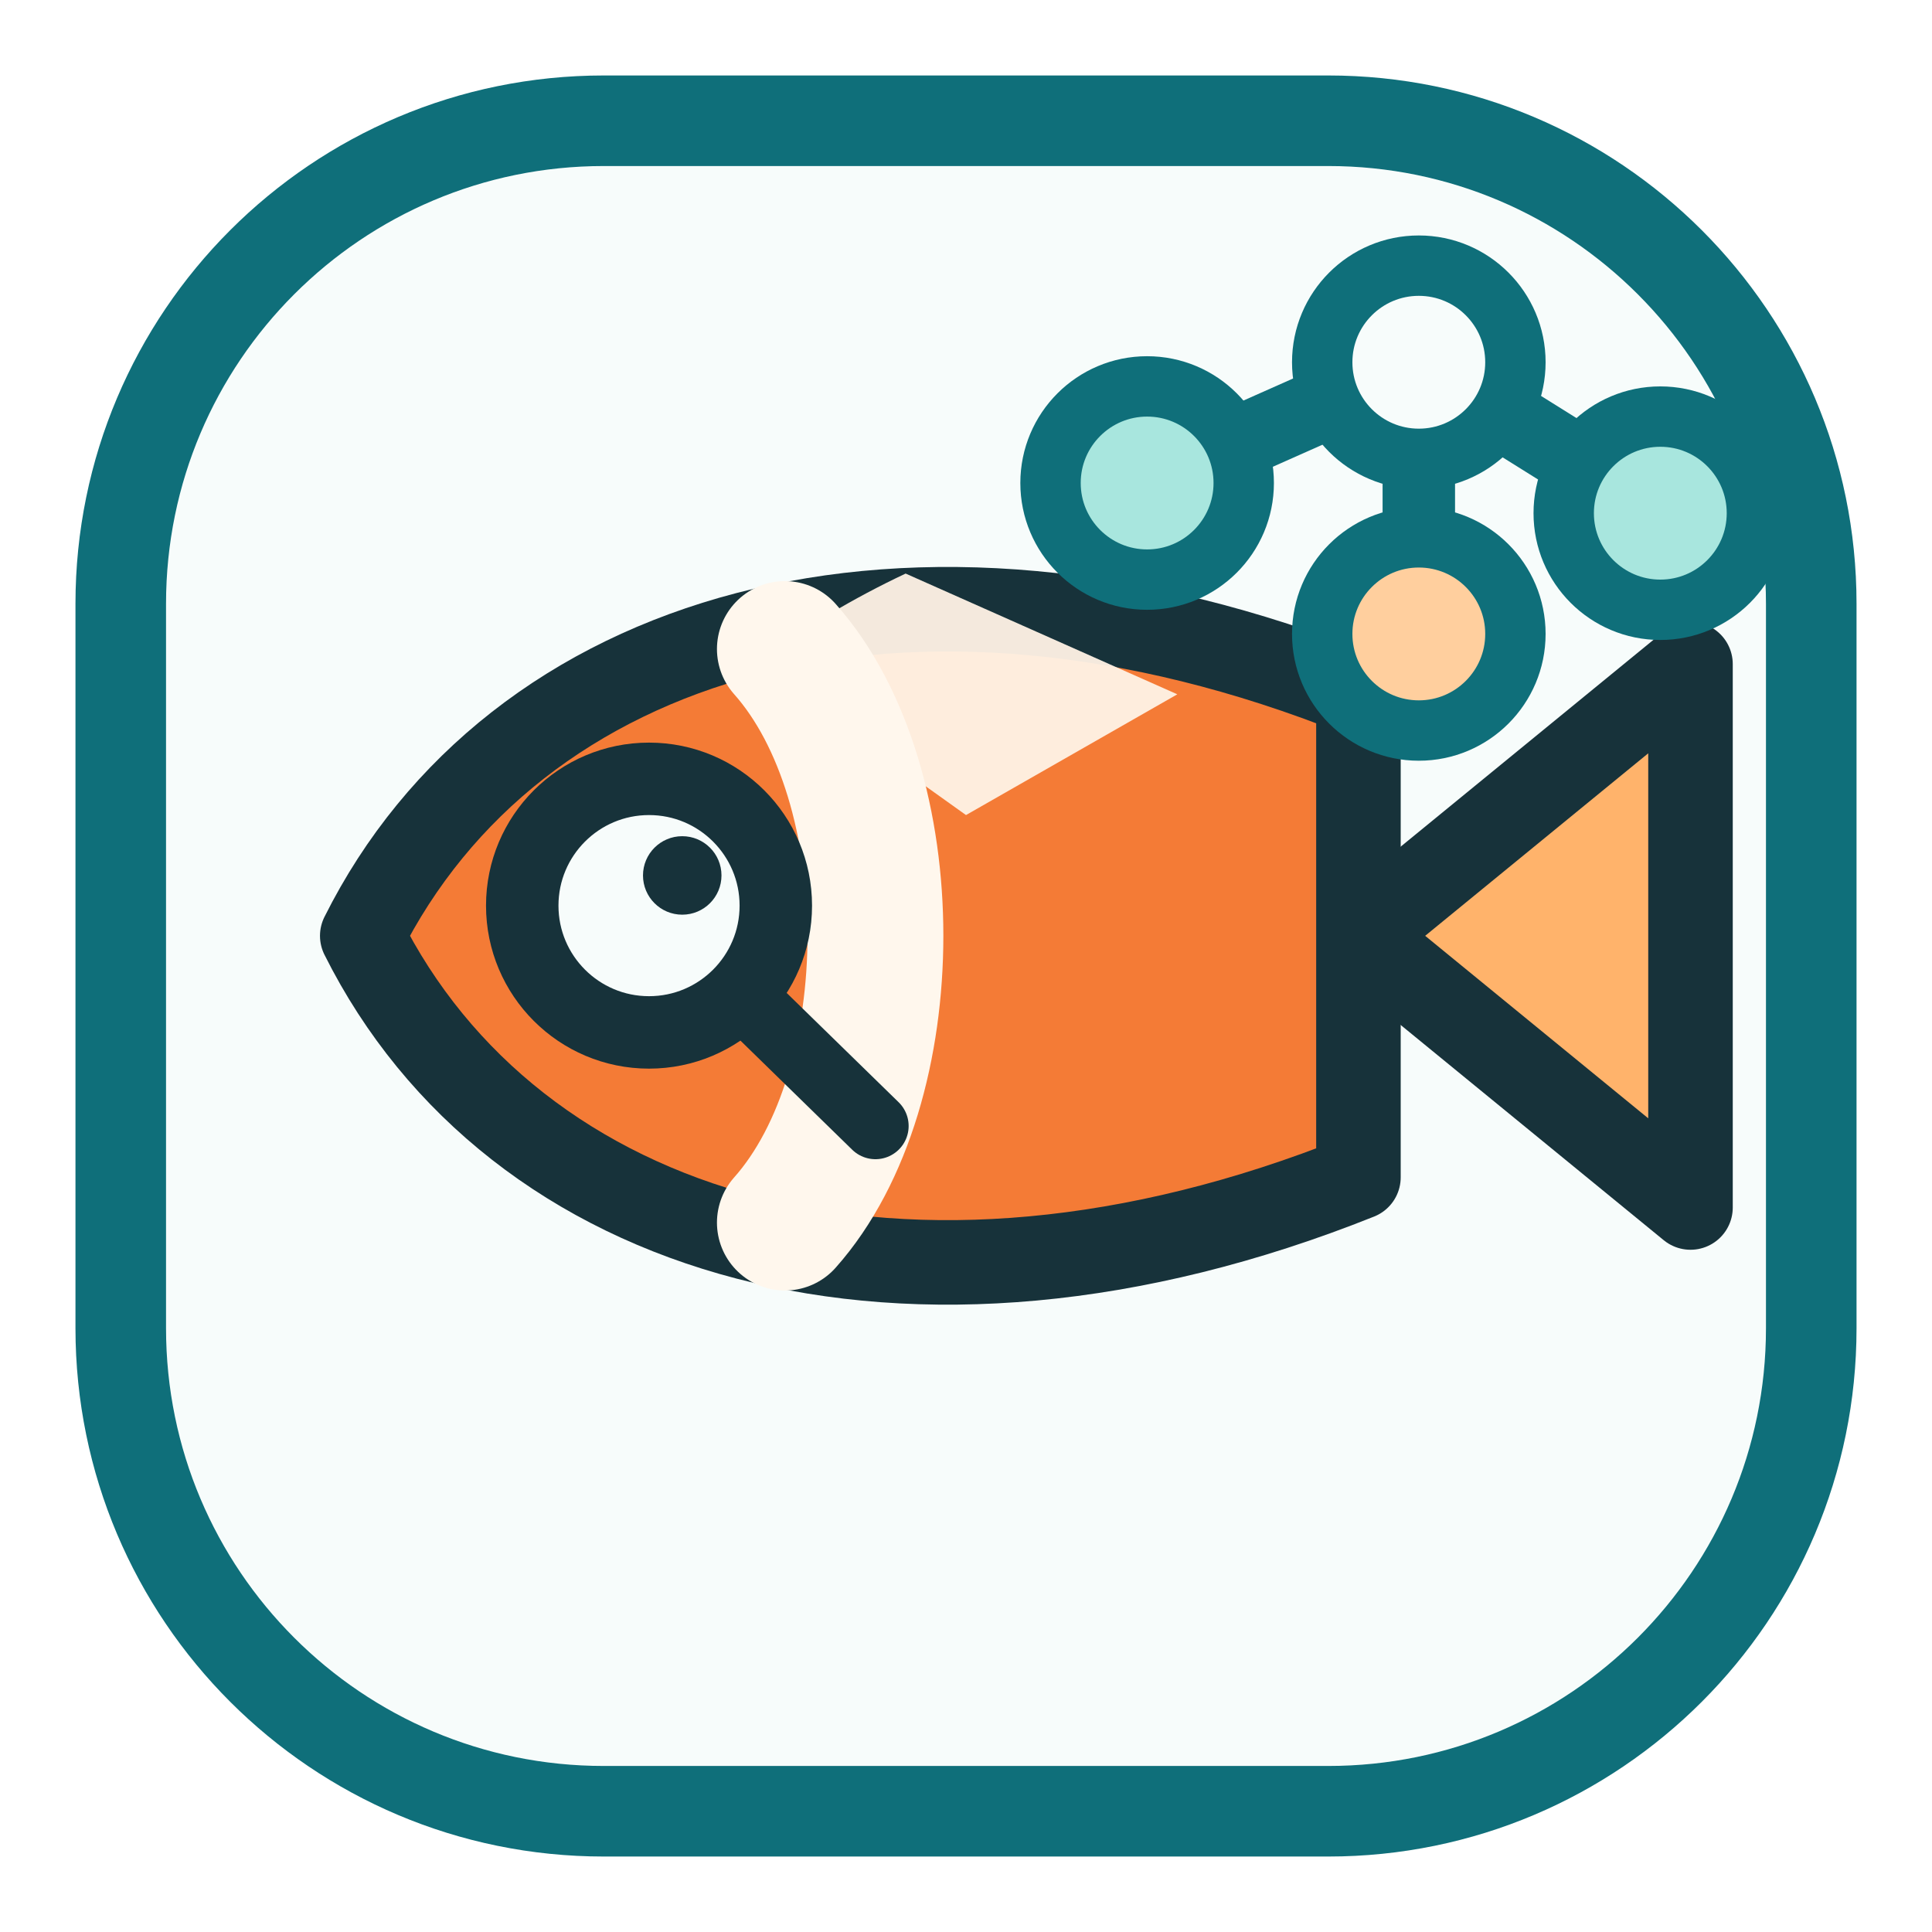
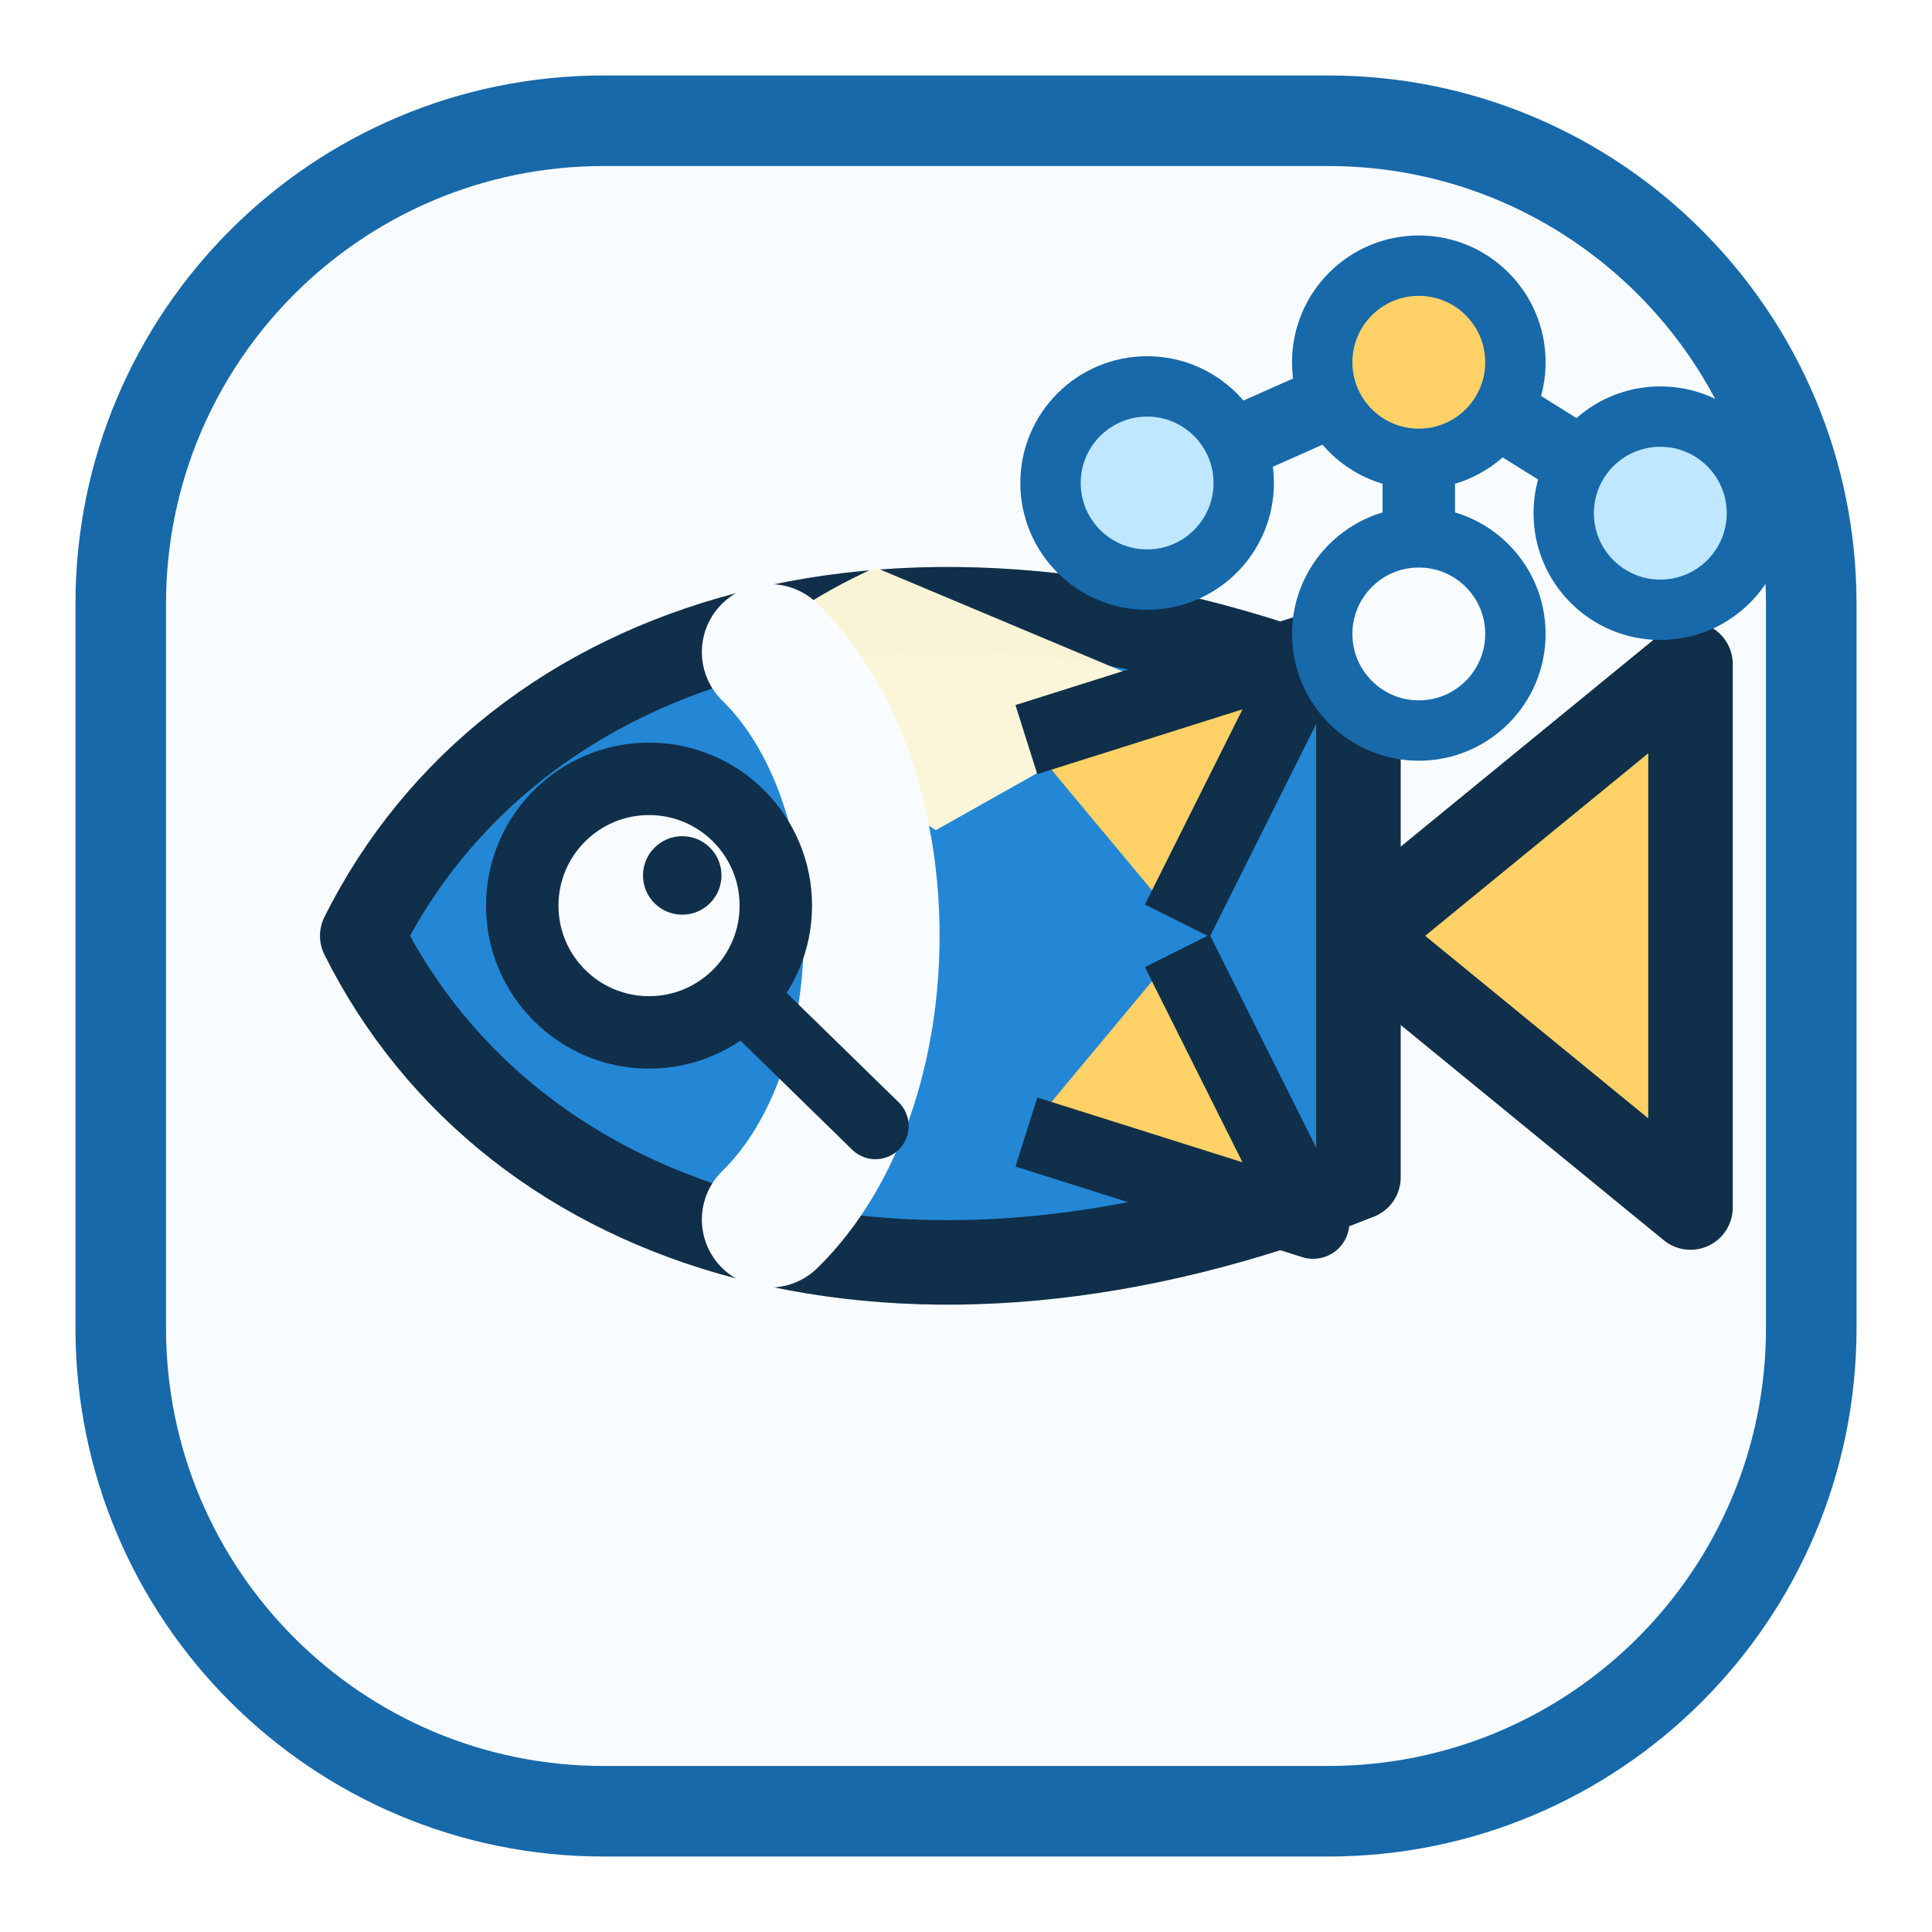
<svg xmlns="http://www.w3.org/2000/svg" width="64" height="64" viewBox="0 0 64 64" fill="none">
-   <rect x="4" y="4" width="56" height="56" rx="16" fill="#F7FCFB" />
-   <rect x="4" y="4" width="56" height="56" rx="16" stroke="#0F6F7A" stroke-width="3" />
-   <path d="M45 31L56 22V40L45 31Z" fill="#FFB36B" stroke="#17323A" stroke-width="2.8" stroke-linejoin="round" />
-   <path d="M12 31C17 21 30 17 45 23V39C30 45 17 41 12 31Z" fill="#F47B36" stroke="#17323A" stroke-width="2.8" stroke-linejoin="round" />
-   <path d="M30 19L39 23L32 27L25 22C26.6 20.8 28.3 19.8 30 19Z" fill="#FFF2E5" opacity="0.95" />
-   <path d="M26 21.5C30 26 30 36 26 40.5" stroke="#FFF7ED" stroke-width="4.5" stroke-linecap="round" />
-   <circle cx="21.5" cy="30" r="4.2" fill="#F7FCFB" stroke="#17323A" stroke-width="2.4" />
-   <circle cx="22.6" cy="29" r="1.3" fill="#17323A" />
-   <path d="M24.8 33.2L29 37.3" stroke="#17323A" stroke-width="2.2" stroke-linecap="round" />
-   <path d="M38 16L47 12L55 17" stroke="#0F6F7A" stroke-width="2.4" stroke-linecap="round" stroke-linejoin="round" />
-   <path d="M47 12V21" stroke="#0F6F7A" stroke-width="2.4" stroke-linecap="round" />
-   <circle cx="38" cy="16" r="3.2" fill="#A8E6DE" stroke="#0F6F7A" stroke-width="2" />
-   <circle cx="47" cy="12" r="3.2" fill="#F7FCFB" stroke="#0F6F7A" stroke-width="2" />
-   <circle cx="55" cy="17" r="3.2" fill="#A8E6DE" stroke="#0F6F7A" stroke-width="2" />
-   <circle cx="47" cy="21" r="3.2" fill="#FFCF9E" stroke="#0F6F7A" stroke-width="2" />
+   <rect x="4" y="4" width="56" height="56" rx="16" fill="#F8FCFF" />
+   <rect x="4" y="4" width="56" height="56" rx="16" stroke="#1769AA" stroke-width="3" />
+   <path d="M45 31L56 22V40L45 31Z" fill="#FFD166" stroke="#102F4A" stroke-width="2.8" stroke-linejoin="round" />
+   <path d="M12 31C17 21 30 17 45 23V39C30 45 17 41 12 31Z" fill="#2387D6" stroke="#102F4A" stroke-width="2.8" stroke-linejoin="round" />
+   <path d="M29 18.8L39 23L31 27.5L23.5 22.6C25.2 20.9 27 19.7 29 18.8Z" fill="#FFF8D9" opacity="0.98" />
+   <path d="M25.5 21.6C30 26 30 36 25.5 40.4" stroke="#F8FCFF" stroke-width="4.5" stroke-linecap="round" />
+   <path d="M34 24.5L43.5 21.5L39 30.5" fill="#FFD166" stroke="#102F4A" stroke-width="2.4" stroke-linejoin="round" />
+   <path d="M34 37.5L43.5 40.5L39 31.5" fill="#FFD166" stroke="#102F4A" stroke-width="2.4" stroke-linejoin="round" />
+   <circle cx="21.5" cy="30" r="4.2" fill="#F8FCFF" stroke="#102F4A" stroke-width="2.4" />
+   <circle cx="22.6" cy="29" r="1.3" fill="#102F4A" />
+   <path d="M24.8 33.2L29 37.3" stroke="#102F4A" stroke-width="2.2" stroke-linecap="round" />
+   <path d="M38 16L47 12L55 17" stroke="#1769AA" stroke-width="2.4" stroke-linecap="round" stroke-linejoin="round" />
+   <path d="M47 12V21" stroke="#1769AA" stroke-width="2.4" stroke-linecap="round" />
+   <circle cx="38" cy="16" r="3.2" fill="#BFE7FF" stroke="#1769AA" stroke-width="2" />
+   <circle cx="47" cy="12" r="3.2" fill="#FFD166" stroke="#1769AA" stroke-width="2" />
+   <circle cx="55" cy="17" r="3.2" fill="#BFE7FF" stroke="#1769AA" stroke-width="2" />
+   <circle cx="47" cy="21" r="3.2" fill="#F8FCFF" stroke="#1769AA" stroke-width="2" />
</svg>
